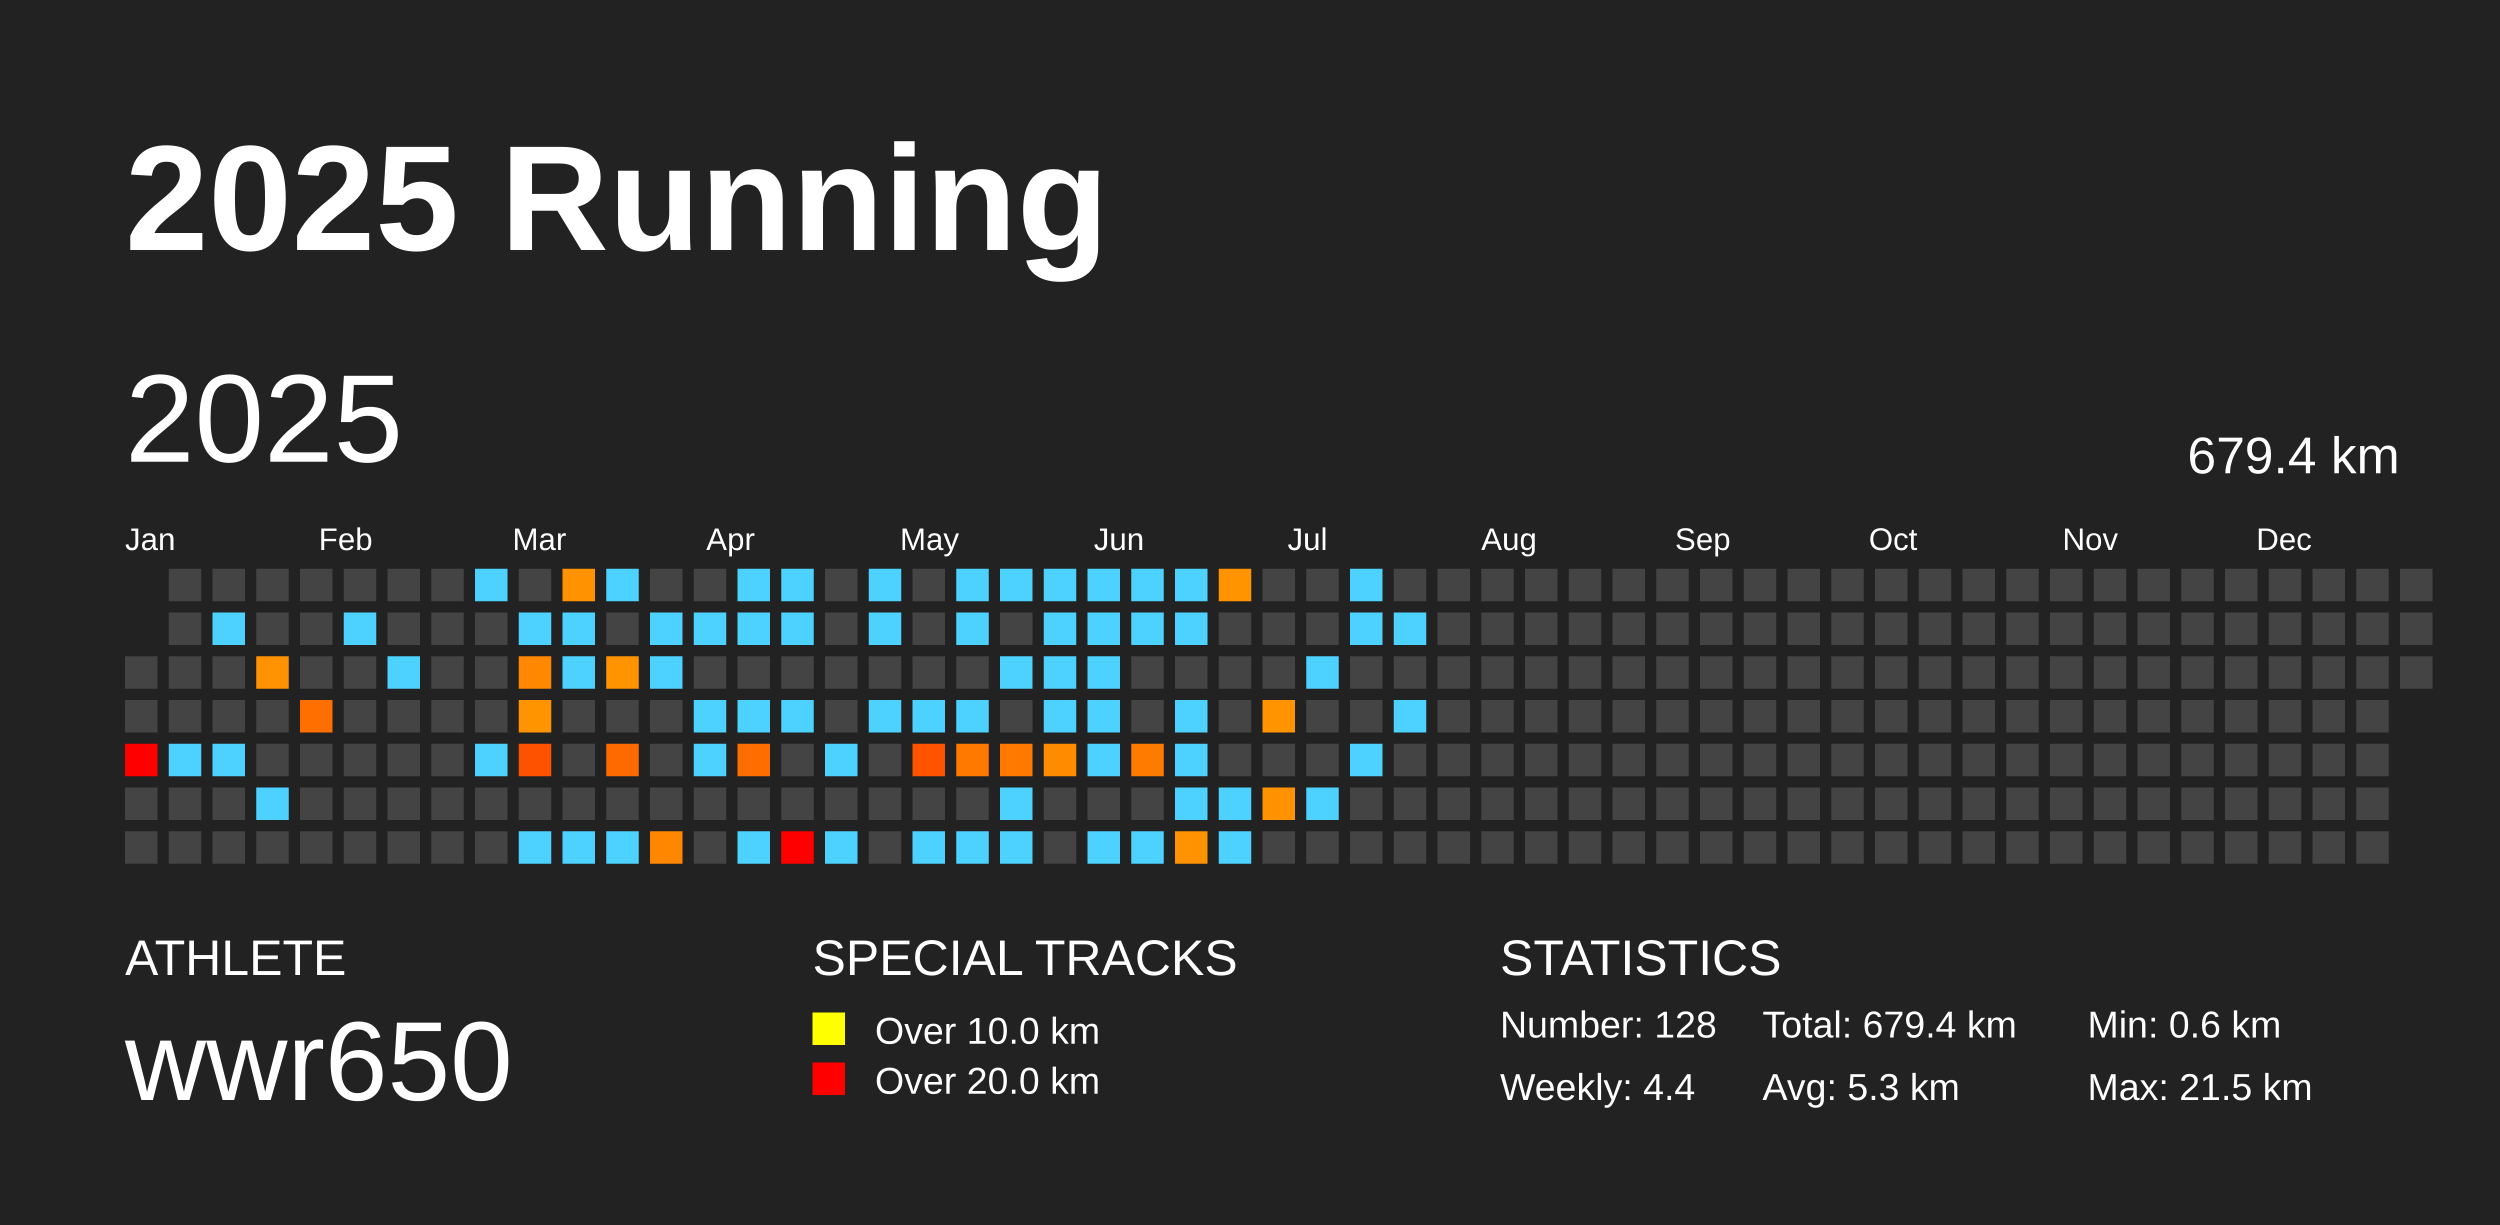
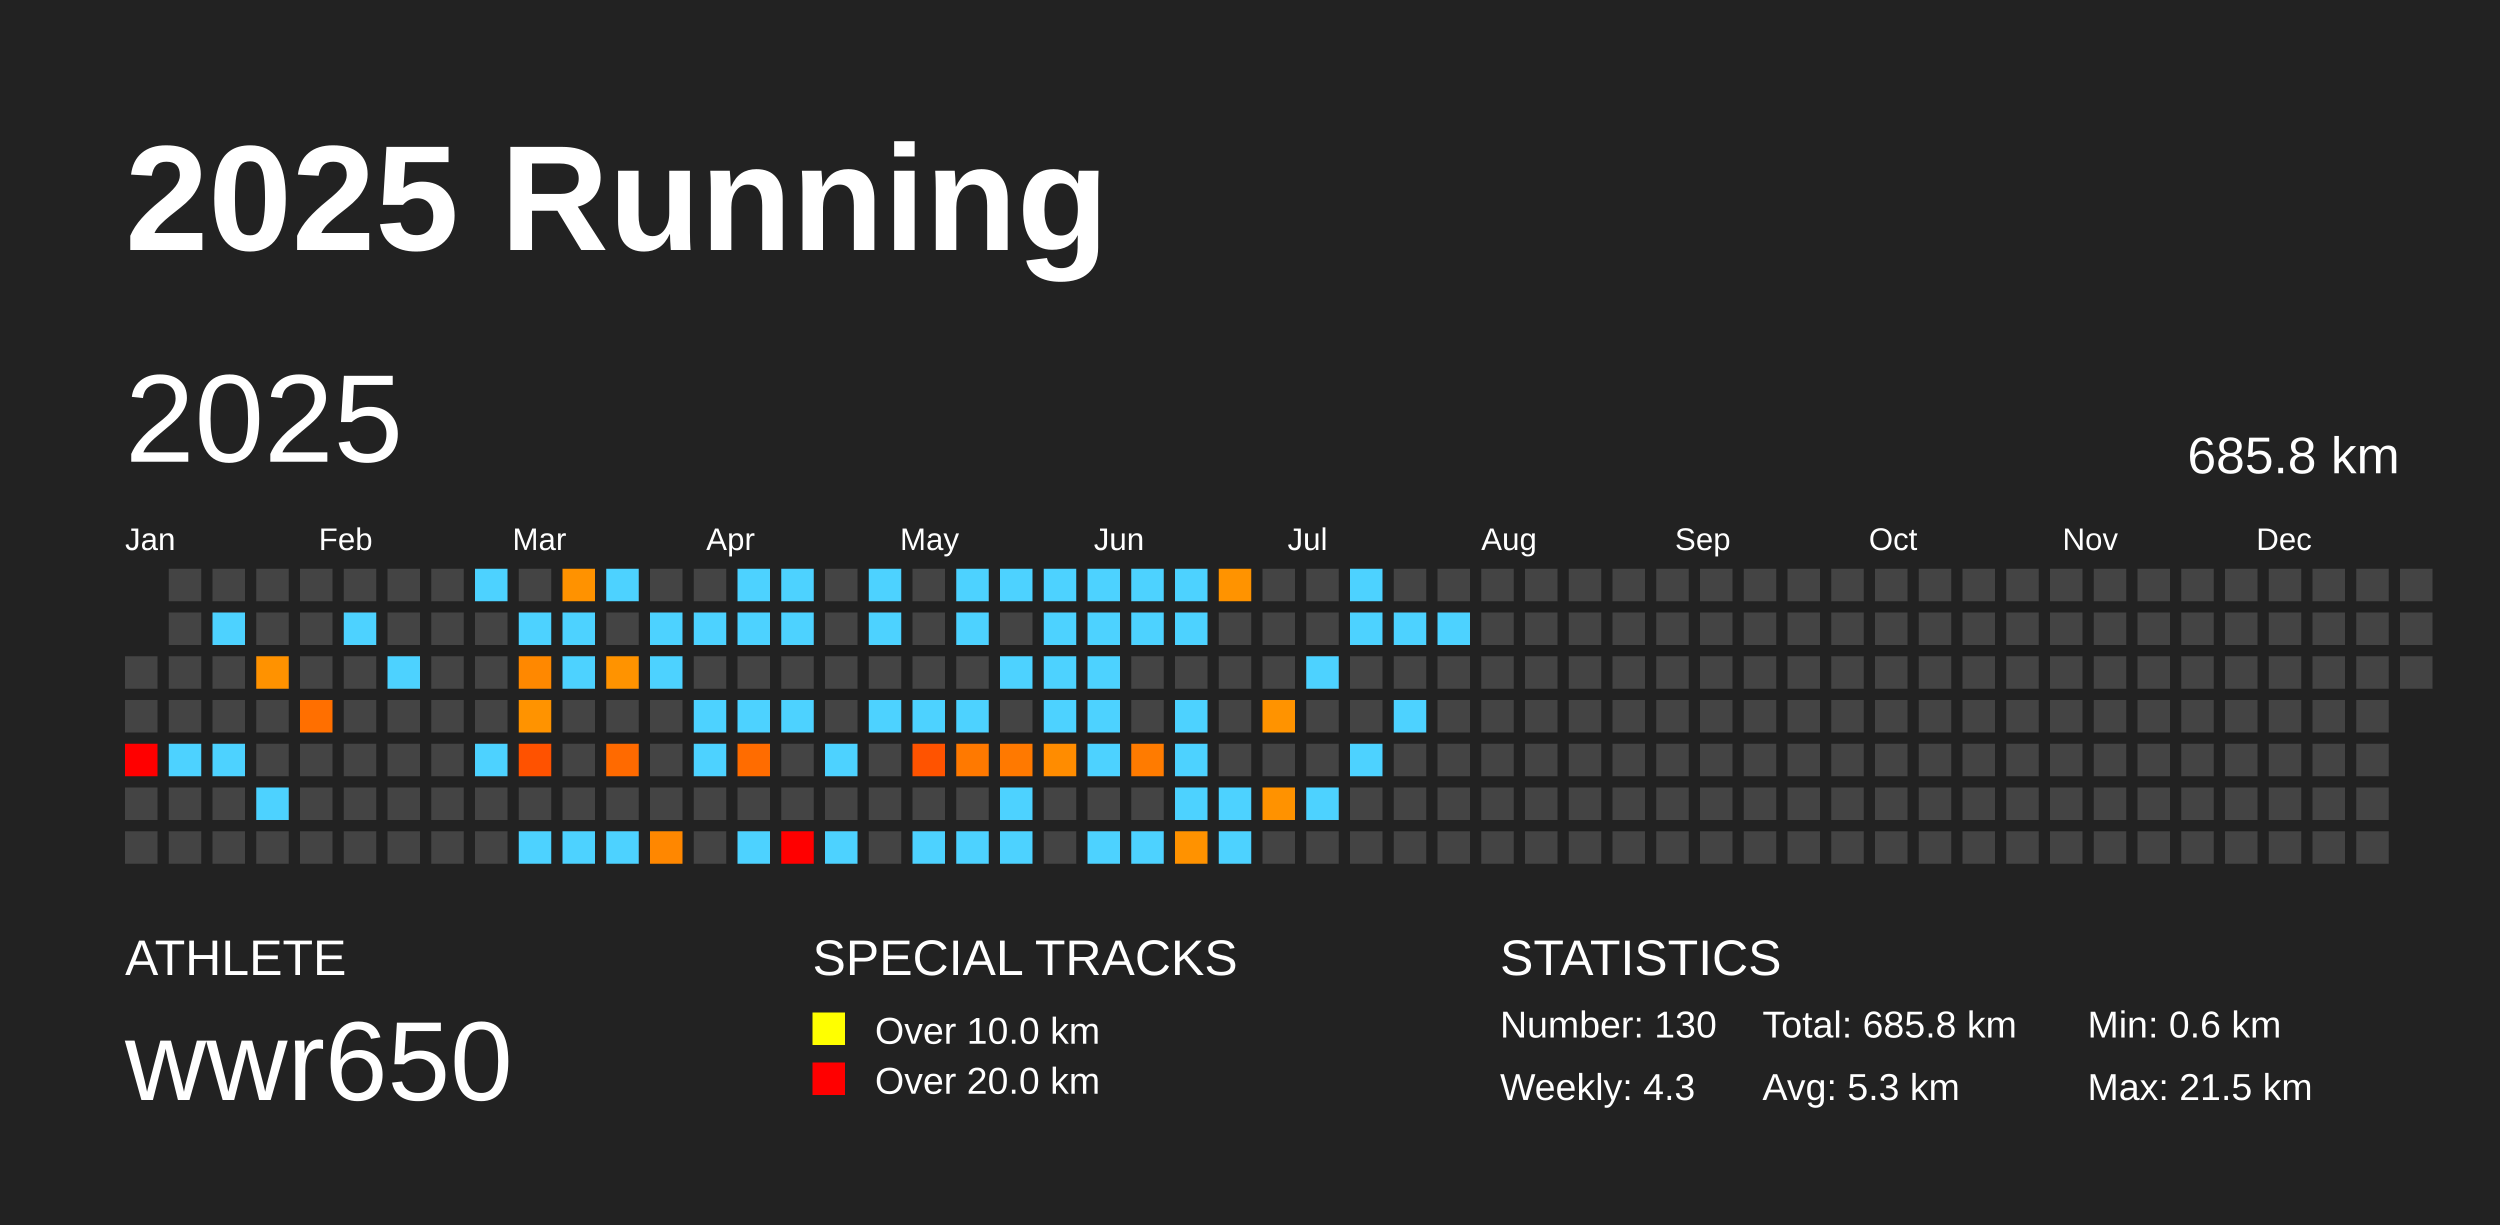
<svg xmlns="http://www.w3.org/2000/svg" baseProfile="full" height="98mm" version="1.1" viewBox="0,0,200,98" width="200mm">
  <defs />
  <rect fill="#222222" height="98" width="200" x="0" y="0" />
  <text fill="#FFFFFF" style="font-size:12px; font-family:Arial; font-weight:bold;" x="10" y="20">2025 Running</text>
  <text fill="#FFFFFF" style="font-size:4px; font-family:Arial" x="10" y="78">ATHLETE</text>
  <text fill="#FFFFFF" style="font-size:9px; font-family:Arial" x="10" y="88">wwr650</text>
  <text fill="#FFFFFF" style="font-size:4px; font-family:Arial" x="65" y="78">SPECIAL TRACKS</text>
  <rect fill="yellow" height="2.6" width="2.6" x="65" y="81" />
  <text fill="#FFFFFF" style="font-size:3px; font-family:Arial" x="70" y="83.5">Over 10.0 km</text>
  <rect fill="red" height="2.6" width="2.6" x="65" y="85" />
  <text fill="#FFFFFF" style="font-size:3px; font-family:Arial" x="70" y="87.5">Over 20.0 km</text>
  <text fill="#FFFFFF" style="font-size:4px; font-family:Arial" x="120" y="78">STATISTICS</text>
-   <text fill="#FFFFFF" style="font-size:3px; font-family:Arial" x="120" y="83">Number: 128</text>
-   <text fill="#FFFFFF" style="font-size:3px; font-family:Arial" x="120" y="88">Weekly: 4.4</text>
-   <text fill="#FFFFFF" style="font-size:3px; font-family:Arial" x="141" y="83">Total: 679.4 km</text>
+   <text fill="#FFFFFF" style="font-size:3px; font-family:Arial" x="120" y="83">Number: 130</text>
+   <text fill="#FFFFFF" style="font-size:3px; font-family:Arial" x="120" y="88">Weekly: 4.3</text>
+   <text fill="#FFFFFF" style="font-size:3px; font-family:Arial" x="141" y="83">Total: 685.8 km</text>
  <text fill="#FFFFFF" style="font-size:3px; font-family:Arial" x="141" y="88">Avg: 5.3 km</text>
  <text fill="#FFFFFF" style="font-size:3px; font-family:Arial" x="167" y="83">Min: 0.6 km</text>
  <text fill="#FFFFFF" style="font-size:3px; font-family:Arial" x="167" y="88">Max: 21.5 km</text>
  <text dominant-baseline="hanging" fill="#FFFFFF" style="font-size:10.0px; font-family:Arial;" x="10" y="30">2025</text>
-   <text dominant-baseline="hanging" fill="#FFFFFF" style="font-size:4.125px; font-family:Arial;" x="175" y="35">679.4 km</text>
+   <text dominant-baseline="hanging" fill="#FFFFFF" style="font-size:4.125px; font-family:Arial;" x="175" y="35">685.8 km</text>
  <text fill="#FFFFFF" style="font-size:2.5px; font-family:Arial" x="10.0" y="44">Jan</text>
  <text fill="#FFFFFF" style="font-size:2.5px; font-family:Arial" x="25.5" y="44">Feb</text>
  <text fill="#FFFFFF" style="font-size:2.5px; font-family:Arial" x="41.0" y="44">Mar</text>
  <text fill="#FFFFFF" style="font-size:2.5px; font-family:Arial" x="56.5" y="44">Apr</text>
  <text fill="#FFFFFF" style="font-size:2.5px; font-family:Arial" x="72.0" y="44">May</text>
  <text fill="#FFFFFF" style="font-size:2.5px; font-family:Arial" x="87.5" y="44">Jun</text>
  <text fill="#FFFFFF" style="font-size:2.5px; font-family:Arial" x="103.0" y="44">Jul</text>
  <text fill="#FFFFFF" style="font-size:2.5px; font-family:Arial" x="118.5" y="44">Aug</text>
  <text fill="#FFFFFF" style="font-size:2.5px; font-family:Arial" x="134.0" y="44">Sep</text>
  <text fill="#FFFFFF" style="font-size:2.5px; font-family:Arial" x="149.5" y="44">Oct</text>
  <text fill="#FFFFFF" style="font-size:2.5px; font-family:Arial" x="165.0" y="44">Nov</text>
  <text fill="#FFFFFF" style="font-size:2.5px; font-family:Arial" x="180.5" y="44">Dec</text>
  <rect fill="#444444" height="2.6" width="2.6" x="10.0" y="52.5" />
  <rect fill="#444444" height="2.6" width="2.6" x="10.0" y="56.0" />
  <rect fill="red" height="2.6" width="2.6" x="10.0" y="59.5" />
  <rect fill="#444444" height="2.6" width="2.6" x="10.0" y="63.0" />
  <rect fill="#444444" height="2.6" width="2.6" x="10.0" y="66.5" />
  <rect fill="#444444" height="2.6" width="2.6" x="13.5" y="45.5" />
  <rect fill="#444444" height="2.6" width="2.6" x="13.5" y="49.0" />
  <rect fill="#444444" height="2.6" width="2.6" x="13.5" y="52.5" />
  <rect fill="#444444" height="2.6" width="2.6" x="13.5" y="56.0" />
  <rect fill="#4dd2ff" height="2.6" width="2.6" x="13.5" y="59.5" />
  <rect fill="#444444" height="2.6" width="2.6" x="13.5" y="63.0" />
  <rect fill="#444444" height="2.6" width="2.6" x="13.5" y="66.5" />
  <rect fill="#444444" height="2.6" width="2.6" x="17.0" y="45.5" />
  <rect fill="#4dd2ff" height="2.6" width="2.6" x="17.0" y="49.0" />
  <rect fill="#444444" height="2.6" width="2.6" x="17.0" y="52.5" />
  <rect fill="#444444" height="2.6" width="2.6" x="17.0" y="56.0" />
  <rect fill="#4dd2ff" height="2.6" width="2.6" x="17.0" y="59.5" />
  <rect fill="#444444" height="2.6" width="2.6" x="17.0" y="63.0" />
  <rect fill="#444444" height="2.6" width="2.6" x="17.0" y="66.5" />
  <rect fill="#444444" height="2.6" width="2.6" x="20.5" y="45.5" />
  <rect fill="#444444" height="2.6" width="2.6" x="20.5" y="49.0" />
  <rect fill="#ff9200" height="2.6" width="2.6" x="20.5" y="52.5" />
  <rect fill="#444444" height="2.6" width="2.6" x="20.5" y="56.0" />
  <rect fill="#444444" height="2.6" width="2.6" x="20.5" y="59.5" />
  <rect fill="#4dd2ff" height="2.6" width="2.6" x="20.5" y="63.0" />
  <rect fill="#444444" height="2.6" width="2.6" x="20.5" y="66.5" />
  <rect fill="#444444" height="2.6" width="2.6" x="24.0" y="45.5" />
  <rect fill="#444444" height="2.6" width="2.6" x="24.0" y="49.0" />
  <rect fill="#444444" height="2.6" width="2.6" x="24.0" y="52.5" />
  <rect fill="#ff6f00" height="2.6" width="2.6" x="24.0" y="56.0" />
  <rect fill="#444444" height="2.6" width="2.6" x="24.0" y="59.5" />
  <rect fill="#444444" height="2.6" width="2.6" x="24.0" y="63.0" />
  <rect fill="#444444" height="2.6" width="2.6" x="24.0" y="66.5" />
  <rect fill="#444444" height="2.6" width="2.6" x="27.5" y="45.5" />
  <rect fill="#4dd2ff" height="2.6" width="2.6" x="27.5" y="49.0" />
  <rect fill="#444444" height="2.6" width="2.6" x="27.5" y="52.5" />
  <rect fill="#444444" height="2.6" width="2.6" x="27.5" y="56.0" />
  <rect fill="#444444" height="2.6" width="2.6" x="27.5" y="59.5" />
  <rect fill="#444444" height="2.6" width="2.6" x="27.5" y="63.0" />
  <rect fill="#444444" height="2.6" width="2.6" x="27.5" y="66.5" />
  <rect fill="#444444" height="2.6" width="2.6" x="31.0" y="45.5" />
  <rect fill="#444444" height="2.6" width="2.6" x="31.0" y="49.0" />
  <rect fill="#4dd2ff" height="2.6" width="2.6" x="31.0" y="52.5" />
  <rect fill="#444444" height="2.6" width="2.6" x="31.0" y="56.0" />
  <rect fill="#444444" height="2.6" width="2.6" x="31.0" y="59.5" />
  <rect fill="#444444" height="2.6" width="2.6" x="31.0" y="63.0" />
  <rect fill="#444444" height="2.6" width="2.6" x="31.0" y="66.5" />
  <rect fill="#444444" height="2.6" width="2.6" x="34.5" y="45.5" />
  <rect fill="#444444" height="2.6" width="2.6" x="34.5" y="49.0" />
  <rect fill="#444444" height="2.6" width="2.6" x="34.5" y="52.5" />
  <rect fill="#444444" height="2.6" width="2.6" x="34.5" y="56.0" />
  <rect fill="#444444" height="2.6" width="2.6" x="34.5" y="59.5" />
  <rect fill="#444444" height="2.6" width="2.6" x="34.5" y="63.0" />
  <rect fill="#444444" height="2.6" width="2.6" x="34.5" y="66.5" />
  <rect fill="#4dd2ff" height="2.6" width="2.6" x="38.0" y="45.5" />
  <rect fill="#444444" height="2.6" width="2.6" x="38.0" y="49.0" />
  <rect fill="#444444" height="2.6" width="2.6" x="38.0" y="52.5" />
  <rect fill="#444444" height="2.6" width="2.6" x="38.0" y="56.0" />
  <rect fill="#4dd2ff" height="2.6" width="2.6" x="38.0" y="59.5" />
  <rect fill="#444444" height="2.6" width="2.6" x="38.0" y="63.0" />
  <rect fill="#444444" height="2.6" width="2.6" x="38.0" y="66.5" />
  <rect fill="#444444" height="2.6" width="2.6" x="41.5" y="45.5" />
  <rect fill="#4dd2ff" height="2.6" width="2.6" x="41.5" y="49.0" />
  <rect fill="#ff8800" height="2.6" width="2.6" x="41.5" y="52.5" />
  <rect fill="#ff9300" height="2.6" width="2.6" x="41.5" y="56.0" />
  <rect fill="#ff5200" height="2.6" width="2.6" x="41.5" y="59.5" />
  <rect fill="#444444" height="2.6" width="2.6" x="41.5" y="63.0" />
  <rect fill="#4dd2ff" height="2.6" width="2.6" x="41.5" y="66.5" />
  <rect fill="#ff9200" height="2.6" width="2.6" x="45.0" y="45.5" />
  <rect fill="#4dd2ff" height="2.6" width="2.6" x="45.0" y="49.0" />
  <rect fill="#4dd2ff" height="2.6" width="2.6" x="45.0" y="52.5" />
  <rect fill="#444444" height="2.6" width="2.6" x="45.0" y="56.0" />
  <rect fill="#444444" height="2.6" width="2.6" x="45.0" y="59.5" />
  <rect fill="#444444" height="2.6" width="2.6" x="45.0" y="63.0" />
  <rect fill="#4dd2ff" height="2.6" width="2.6" x="45.0" y="66.5" />
  <rect fill="#4dd2ff" height="2.6" width="2.6" x="48.5" y="45.5" />
  <rect fill="#444444" height="2.6" width="2.6" x="48.5" y="49.0" />
  <rect fill="#ff9300" height="2.6" width="2.6" x="48.5" y="52.5" />
  <rect fill="#444444" height="2.6" width="2.6" x="48.5" y="56.0" />
  <rect fill="#ff6a00" height="2.6" width="2.6" x="48.5" y="59.5" />
  <rect fill="#444444" height="2.6" width="2.6" x="48.5" y="63.0" />
  <rect fill="#4dd2ff" height="2.6" width="2.6" x="48.5" y="66.5" />
  <rect fill="#444444" height="2.6" width="2.6" x="52.0" y="45.5" />
  <rect fill="#4dd2ff" height="2.6" width="2.6" x="52.0" y="49.0" />
  <rect fill="#4dd2ff" height="2.6" width="2.6" x="52.0" y="52.5" />
  <rect fill="#444444" height="2.6" width="2.6" x="52.0" y="56.0" />
  <rect fill="#444444" height="2.6" width="2.6" x="52.0" y="59.5" />
  <rect fill="#444444" height="2.6" width="2.6" x="52.0" y="63.0" />
  <rect fill="#ff8700" height="2.6" width="2.6" x="52.0" y="66.5" />
  <rect fill="#444444" height="2.6" width="2.6" x="55.5" y="45.5" />
  <rect fill="#4dd2ff" height="2.6" width="2.6" x="55.5" y="49.0" />
  <rect fill="#444444" height="2.6" width="2.6" x="55.5" y="52.5" />
  <rect fill="#4dd2ff" height="2.6" width="2.6" x="55.5" y="56.0" />
  <rect fill="#4dd2ff" height="2.6" width="2.6" x="55.5" y="59.5" />
  <rect fill="#444444" height="2.6" width="2.6" x="55.5" y="63.0" />
  <rect fill="#444444" height="2.6" width="2.6" x="55.5" y="66.5" />
  <rect fill="#4dd2ff" height="2.6" width="2.6" x="59.0" y="45.5" />
  <rect fill="#4dd2ff" height="2.6" width="2.6" x="59.0" y="49.0" />
  <rect fill="#444444" height="2.6" width="2.6" x="59.0" y="52.5" />
  <rect fill="#4dd2ff" height="2.6" width="2.6" x="59.0" y="56.0" />
  <rect fill="#ff6c00" height="2.6" width="2.6" x="59.0" y="59.5" />
  <rect fill="#444444" height="2.6" width="2.6" x="59.0" y="63.0" />
  <rect fill="#4dd2ff" height="2.6" width="2.6" x="59.0" y="66.5" />
  <rect fill="#4dd2ff" height="2.6" width="2.6" x="62.5" y="45.5" />
  <rect fill="#4dd2ff" height="2.6" width="2.6" x="62.5" y="49.0" />
  <rect fill="#444444" height="2.6" width="2.6" x="62.5" y="52.5" />
  <rect fill="#4dd2ff" height="2.6" width="2.6" x="62.5" y="56.0" />
  <rect fill="#444444" height="2.6" width="2.6" x="62.5" y="59.5" />
  <rect fill="#444444" height="2.6" width="2.6" x="62.5" y="63.0" />
  <rect fill="red" height="2.6" width="2.6" x="62.5" y="66.5" />
  <rect fill="#444444" height="2.6" width="2.6" x="66.0" y="45.5" />
  <rect fill="#444444" height="2.6" width="2.6" x="66.0" y="49.0" />
  <rect fill="#444444" height="2.6" width="2.6" x="66.0" y="52.5" />
  <rect fill="#444444" height="2.6" width="2.6" x="66.0" y="56.0" />
  <rect fill="#4dd2ff" height="2.6" width="2.6" x="66.0" y="59.5" />
  <rect fill="#444444" height="2.6" width="2.6" x="66.0" y="63.0" />
  <rect fill="#4dd2ff" height="2.6" width="2.6" x="66.0" y="66.5" />
  <rect fill="#4dd2ff" height="2.6" width="2.6" x="69.5" y="45.5" />
  <rect fill="#4dd2ff" height="2.6" width="2.6" x="69.5" y="49.0" />
  <rect fill="#444444" height="2.6" width="2.6" x="69.5" y="52.5" />
  <rect fill="#4dd2ff" height="2.6" width="2.6" x="69.5" y="56.0" />
  <rect fill="#444444" height="2.6" width="2.6" x="69.5" y="59.5" />
  <rect fill="#444444" height="2.6" width="2.6" x="69.5" y="63.0" />
  <rect fill="#444444" height="2.6" width="2.6" x="69.5" y="66.5" />
  <rect fill="#444444" height="2.6" width="2.6" x="73.0" y="45.5" />
  <rect fill="#444444" height="2.6" width="2.6" x="73.0" y="49.0" />
  <rect fill="#444444" height="2.6" width="2.6" x="73.0" y="52.5" />
  <rect fill="#4dd2ff" height="2.6" width="2.6" x="73.0" y="56.0" />
  <rect fill="#ff5300" height="2.6" width="2.6" x="73.0" y="59.5" />
  <rect fill="#444444" height="2.6" width="2.6" x="73.0" y="63.0" />
  <rect fill="#4dd2ff" height="2.6" width="2.6" x="73.0" y="66.5" />
  <rect fill="#4dd2ff" height="2.6" width="2.6" x="76.5" y="45.5" />
  <rect fill="#4dd2ff" height="2.6" width="2.6" x="76.5" y="49.0" />
  <rect fill="#444444" height="2.6" width="2.6" x="76.5" y="52.5" />
  <rect fill="#4dd2ff" height="2.6" width="2.6" x="76.5" y="56.0" />
  <rect fill="#ff7900" height="2.6" width="2.6" x="76.5" y="59.5" />
  <rect fill="#444444" height="2.6" width="2.6" x="76.5" y="63.0" />
  <rect fill="#4dd2ff" height="2.6" width="2.6" x="76.5" y="66.5" />
  <rect fill="#4dd2ff" height="2.6" width="2.6" x="80.0" y="45.5" />
  <rect fill="#444444" height="2.6" width="2.6" x="80.0" y="49.0" />
  <rect fill="#4dd2ff" height="2.6" width="2.6" x="80.0" y="52.5" />
  <rect fill="#444444" height="2.6" width="2.6" x="80.0" y="56.0" />
  <rect fill="#ff7900" height="2.6" width="2.6" x="80.0" y="59.5" />
  <rect fill="#4dd2ff" height="2.6" width="2.6" x="80.0" y="63.0" />
  <rect fill="#4dd2ff" height="2.6" width="2.6" x="80.0" y="66.5" />
  <rect fill="#4dd2ff" height="2.6" width="2.6" x="83.5" y="45.5" />
  <rect fill="#4dd2ff" height="2.6" width="2.6" x="83.5" y="49.0" />
  <rect fill="#4dd2ff" height="2.6" width="2.6" x="83.5" y="52.5" />
  <rect fill="#4dd2ff" height="2.6" width="2.6" x="83.5" y="56.0" />
  <rect fill="#ff8c00" height="2.6" width="2.6" x="83.5" y="59.5" />
  <rect fill="#444444" height="2.6" width="2.6" x="83.5" y="63.0" />
  <rect fill="#444444" height="2.6" width="2.6" x="83.5" y="66.5" />
  <rect fill="#4dd2ff" height="2.6" width="2.6" x="87.0" y="45.5" />
  <rect fill="#4dd2ff" height="2.6" width="2.6" x="87.0" y="49.0" />
  <rect fill="#4dd2ff" height="2.6" width="2.6" x="87.0" y="52.5" />
  <rect fill="#4dd2ff" height="2.6" width="2.6" x="87.0" y="56.0" />
  <rect fill="#4dd2ff" height="2.6" width="2.6" x="87.0" y="59.5" />
  <rect fill="#444444" height="2.6" width="2.6" x="87.0" y="63.0" />
  <rect fill="#4dd2ff" height="2.6" width="2.6" x="87.0" y="66.5" />
  <rect fill="#4dd2ff" height="2.6" width="2.6" x="90.5" y="45.5" />
  <rect fill="#4dd2ff" height="2.6" width="2.6" x="90.5" y="49.0" />
  <rect fill="#444444" height="2.6" width="2.6" x="90.5" y="52.5" />
  <rect fill="#444444" height="2.6" width="2.6" x="90.5" y="56.0" />
  <rect fill="#ff7b00" height="2.6" width="2.6" x="90.5" y="59.5" />
  <rect fill="#444444" height="2.6" width="2.6" x="90.5" y="63.0" />
  <rect fill="#4dd2ff" height="2.6" width="2.6" x="90.5" y="66.5" />
  <rect fill="#4dd2ff" height="2.6" width="2.6" x="94.0" y="45.5" />
  <rect fill="#4dd2ff" height="2.6" width="2.6" x="94.0" y="49.0" />
  <rect fill="#444444" height="2.6" width="2.6" x="94.0" y="52.5" />
  <rect fill="#4dd2ff" height="2.6" width="2.6" x="94.0" y="56.0" />
  <rect fill="#4dd2ff" height="2.6" width="2.6" x="94.0" y="59.5" />
  <rect fill="#4dd2ff" height="2.6" width="2.6" x="94.0" y="63.0" />
  <rect fill="#ff9200" height="2.6" width="2.6" x="94.0" y="66.5" />
  <rect fill="#ff9300" height="2.6" width="2.6" x="97.5" y="45.5" />
  <rect fill="#444444" height="2.6" width="2.6" x="97.5" y="49.0" />
  <rect fill="#444444" height="2.6" width="2.6" x="97.5" y="52.5" />
  <rect fill="#444444" height="2.6" width="2.6" x="97.5" y="56.0" />
  <rect fill="#444444" height="2.6" width="2.6" x="97.5" y="59.5" />
  <rect fill="#4dd2ff" height="2.6" width="2.6" x="97.5" y="63.0" />
  <rect fill="#4dd2ff" height="2.6" width="2.6" x="97.5" y="66.5" />
  <rect fill="#444444" height="2.6" width="2.6" x="101.0" y="45.5" />
  <rect fill="#444444" height="2.6" width="2.6" x="101.0" y="49.0" />
  <rect fill="#444444" height="2.6" width="2.6" x="101.0" y="52.5" />
  <rect fill="#ff9300" height="2.6" width="2.6" x="101.0" y="56.0" />
  <rect fill="#444444" height="2.6" width="2.6" x="101.0" y="59.5" />
  <rect fill="#ff9200" height="2.6" width="2.6" x="101.0" y="63.0" />
  <rect fill="#444444" height="2.6" width="2.6" x="101.0" y="66.5" />
  <rect fill="#444444" height="2.6" width="2.6" x="104.5" y="45.5" />
  <rect fill="#444444" height="2.6" width="2.6" x="104.5" y="49.0" />
  <rect fill="#4dd2ff" height="2.6" width="2.6" x="104.5" y="52.5" />
  <rect fill="#444444" height="2.6" width="2.6" x="104.5" y="56.0" />
  <rect fill="#444444" height="2.6" width="2.6" x="104.5" y="59.5" />
  <rect fill="#4dd2ff" height="2.6" width="2.6" x="104.5" y="63.0" />
  <rect fill="#444444" height="2.6" width="2.6" x="104.5" y="66.5" />
  <rect fill="#4dd2ff" height="2.6" width="2.6" x="108.0" y="45.5" />
  <rect fill="#4dd2ff" height="2.6" width="2.6" x="108.0" y="49.0" />
  <rect fill="#444444" height="2.6" width="2.6" x="108.0" y="52.5" />
  <rect fill="#444444" height="2.6" width="2.6" x="108.0" y="56.0" />
  <rect fill="#4dd2ff" height="2.6" width="2.6" x="108.0" y="59.5" />
  <rect fill="#444444" height="2.6" width="2.6" x="108.0" y="63.0" />
  <rect fill="#444444" height="2.6" width="2.6" x="108.0" y="66.5" />
  <rect fill="#444444" height="2.6" width="2.6" x="111.5" y="45.5" />
  <rect fill="#4dd2ff" height="2.6" width="2.6" x="111.5" y="49.0" />
  <rect fill="#444444" height="2.6" width="2.6" x="111.5" y="52.5" />
  <rect fill="#4dd2ff" height="2.6" width="2.6" x="111.5" y="56.0" />
  <rect fill="#444444" height="2.6" width="2.6" x="111.5" y="59.5" />
  <rect fill="#444444" height="2.6" width="2.6" x="111.5" y="63.0" />
  <rect fill="#444444" height="2.6" width="2.6" x="111.5" y="66.5" />
  <rect fill="#444444" height="2.6" width="2.6" x="115.0" y="45.5" />
-   <rect fill="#444444" height="2.6" width="2.6" x="115.0" y="49.0" />
+   <rect fill="#4dd2ff" height="2.6" width="2.6" x="115.0" y="49.0" />
  <rect fill="#444444" height="2.6" width="2.6" x="115.0" y="52.5" />
  <rect fill="#444444" height="2.6" width="2.6" x="115.0" y="56.0" />
  <rect fill="#444444" height="2.6" width="2.6" x="115.0" y="59.5" />
  <rect fill="#444444" height="2.6" width="2.6" x="115.0" y="63.0" />
  <rect fill="#444444" height="2.6" width="2.6" x="115.0" y="66.5" />
  <rect fill="#444444" height="2.6" width="2.6" x="118.5" y="45.5" />
  <rect fill="#444444" height="2.6" width="2.6" x="118.5" y="49.0" />
  <rect fill="#444444" height="2.6" width="2.6" x="118.5" y="52.5" />
  <rect fill="#444444" height="2.6" width="2.6" x="118.5" y="56.0" />
  <rect fill="#444444" height="2.6" width="2.6" x="118.5" y="59.5" />
  <rect fill="#444444" height="2.6" width="2.6" x="118.5" y="63.0" />
  <rect fill="#444444" height="2.6" width="2.6" x="118.5" y="66.5" />
  <rect fill="#444444" height="2.6" width="2.6" x="122.0" y="45.5" />
  <rect fill="#444444" height="2.6" width="2.6" x="122.0" y="49.0" />
  <rect fill="#444444" height="2.6" width="2.6" x="122.0" y="52.5" />
  <rect fill="#444444" height="2.6" width="2.6" x="122.0" y="56.0" />
  <rect fill="#444444" height="2.6" width="2.6" x="122.0" y="59.5" />
  <rect fill="#444444" height="2.6" width="2.6" x="122.0" y="63.0" />
  <rect fill="#444444" height="2.6" width="2.6" x="122.0" y="66.5" />
  <rect fill="#444444" height="2.6" width="2.6" x="125.5" y="45.5" />
  <rect fill="#444444" height="2.6" width="2.6" x="125.5" y="49.0" />
  <rect fill="#444444" height="2.6" width="2.6" x="125.5" y="52.5" />
  <rect fill="#444444" height="2.6" width="2.6" x="125.5" y="56.0" />
  <rect fill="#444444" height="2.6" width="2.6" x="125.5" y="59.5" />
  <rect fill="#444444" height="2.6" width="2.6" x="125.5" y="63.0" />
  <rect fill="#444444" height="2.6" width="2.6" x="125.5" y="66.5" />
  <rect fill="#444444" height="2.6" width="2.6" x="129.0" y="45.5" />
  <rect fill="#444444" height="2.6" width="2.6" x="129.0" y="49.0" />
  <rect fill="#444444" height="2.6" width="2.6" x="129.0" y="52.5" />
  <rect fill="#444444" height="2.6" width="2.6" x="129.0" y="56.0" />
  <rect fill="#444444" height="2.6" width="2.6" x="129.0" y="59.5" />
  <rect fill="#444444" height="2.6" width="2.6" x="129.0" y="63.0" />
  <rect fill="#444444" height="2.6" width="2.6" x="129.0" y="66.5" />
  <rect fill="#444444" height="2.6" width="2.6" x="132.5" y="45.5" />
  <rect fill="#444444" height="2.6" width="2.6" x="132.5" y="49.0" />
  <rect fill="#444444" height="2.6" width="2.6" x="132.5" y="52.5" />
  <rect fill="#444444" height="2.6" width="2.6" x="132.5" y="56.0" />
  <rect fill="#444444" height="2.6" width="2.6" x="132.5" y="59.5" />
  <rect fill="#444444" height="2.6" width="2.6" x="132.5" y="63.0" />
  <rect fill="#444444" height="2.6" width="2.6" x="132.5" y="66.5" />
  <rect fill="#444444" height="2.6" width="2.6" x="136.0" y="45.5" />
  <rect fill="#444444" height="2.6" width="2.6" x="136.0" y="49.0" />
  <rect fill="#444444" height="2.6" width="2.6" x="136.0" y="52.5" />
  <rect fill="#444444" height="2.6" width="2.6" x="136.0" y="56.0" />
  <rect fill="#444444" height="2.6" width="2.6" x="136.0" y="59.5" />
  <rect fill="#444444" height="2.6" width="2.6" x="136.0" y="63.0" />
  <rect fill="#444444" height="2.6" width="2.6" x="136.0" y="66.5" />
  <rect fill="#444444" height="2.6" width="2.6" x="139.5" y="45.5" />
  <rect fill="#444444" height="2.6" width="2.6" x="139.5" y="49.0" />
  <rect fill="#444444" height="2.6" width="2.6" x="139.5" y="52.5" />
  <rect fill="#444444" height="2.6" width="2.6" x="139.5" y="56.0" />
  <rect fill="#444444" height="2.6" width="2.6" x="139.5" y="59.5" />
  <rect fill="#444444" height="2.6" width="2.6" x="139.5" y="63.0" />
  <rect fill="#444444" height="2.6" width="2.6" x="139.5" y="66.5" />
  <rect fill="#444444" height="2.6" width="2.6" x="143.0" y="45.5" />
  <rect fill="#444444" height="2.6" width="2.6" x="143.0" y="49.0" />
  <rect fill="#444444" height="2.6" width="2.6" x="143.0" y="52.5" />
  <rect fill="#444444" height="2.6" width="2.6" x="143.0" y="56.0" />
  <rect fill="#444444" height="2.6" width="2.6" x="143.0" y="59.5" />
  <rect fill="#444444" height="2.6" width="2.6" x="143.0" y="63.0" />
  <rect fill="#444444" height="2.6" width="2.6" x="143.0" y="66.5" />
  <rect fill="#444444" height="2.6" width="2.6" x="146.5" y="45.5" />
  <rect fill="#444444" height="2.6" width="2.6" x="146.5" y="49.0" />
  <rect fill="#444444" height="2.6" width="2.6" x="146.5" y="52.5" />
  <rect fill="#444444" height="2.6" width="2.6" x="146.5" y="56.0" />
  <rect fill="#444444" height="2.6" width="2.6" x="146.5" y="59.5" />
  <rect fill="#444444" height="2.6" width="2.6" x="146.5" y="63.0" />
  <rect fill="#444444" height="2.6" width="2.6" x="146.5" y="66.5" />
  <rect fill="#444444" height="2.6" width="2.6" x="150.0" y="45.5" />
  <rect fill="#444444" height="2.6" width="2.6" x="150.0" y="49.0" />
  <rect fill="#444444" height="2.6" width="2.6" x="150.0" y="52.5" />
  <rect fill="#444444" height="2.6" width="2.6" x="150.0" y="56.0" />
  <rect fill="#444444" height="2.6" width="2.6" x="150.0" y="59.5" />
  <rect fill="#444444" height="2.6" width="2.6" x="150.0" y="63.0" />
  <rect fill="#444444" height="2.6" width="2.6" x="150.0" y="66.5" />
  <rect fill="#444444" height="2.6" width="2.6" x="153.5" y="45.5" />
  <rect fill="#444444" height="2.6" width="2.6" x="153.5" y="49.0" />
  <rect fill="#444444" height="2.6" width="2.6" x="153.5" y="52.5" />
  <rect fill="#444444" height="2.6" width="2.6" x="153.5" y="56.0" />
  <rect fill="#444444" height="2.6" width="2.6" x="153.5" y="59.5" />
  <rect fill="#444444" height="2.6" width="2.6" x="153.5" y="63.0" />
  <rect fill="#444444" height="2.6" width="2.6" x="153.5" y="66.5" />
  <rect fill="#444444" height="2.6" width="2.6" x="157.0" y="45.5" />
  <rect fill="#444444" height="2.6" width="2.6" x="157.0" y="49.0" />
  <rect fill="#444444" height="2.6" width="2.6" x="157.0" y="52.5" />
  <rect fill="#444444" height="2.6" width="2.6" x="157.0" y="56.0" />
  <rect fill="#444444" height="2.6" width="2.6" x="157.0" y="59.5" />
  <rect fill="#444444" height="2.6" width="2.6" x="157.0" y="63.0" />
  <rect fill="#444444" height="2.6" width="2.6" x="157.0" y="66.5" />
  <rect fill="#444444" height="2.6" width="2.6" x="160.5" y="45.5" />
  <rect fill="#444444" height="2.6" width="2.6" x="160.5" y="49.0" />
  <rect fill="#444444" height="2.6" width="2.6" x="160.5" y="52.5" />
  <rect fill="#444444" height="2.6" width="2.6" x="160.5" y="56.0" />
  <rect fill="#444444" height="2.6" width="2.6" x="160.5" y="59.5" />
  <rect fill="#444444" height="2.6" width="2.6" x="160.5" y="63.0" />
  <rect fill="#444444" height="2.6" width="2.6" x="160.5" y="66.5" />
  <rect fill="#444444" height="2.6" width="2.6" x="164.0" y="45.5" />
  <rect fill="#444444" height="2.6" width="2.6" x="164.0" y="49.0" />
  <rect fill="#444444" height="2.6" width="2.6" x="164.0" y="52.5" />
  <rect fill="#444444" height="2.6" width="2.6" x="164.0" y="56.0" />
  <rect fill="#444444" height="2.6" width="2.6" x="164.0" y="59.5" />
  <rect fill="#444444" height="2.6" width="2.6" x="164.0" y="63.0" />
  <rect fill="#444444" height="2.6" width="2.6" x="164.0" y="66.5" />
  <rect fill="#444444" height="2.6" width="2.6" x="167.5" y="45.5" />
  <rect fill="#444444" height="2.6" width="2.6" x="167.5" y="49.0" />
  <rect fill="#444444" height="2.6" width="2.6" x="167.5" y="52.5" />
  <rect fill="#444444" height="2.6" width="2.6" x="167.5" y="56.0" />
  <rect fill="#444444" height="2.6" width="2.6" x="167.5" y="59.5" />
  <rect fill="#444444" height="2.6" width="2.6" x="167.5" y="63.0" />
  <rect fill="#444444" height="2.6" width="2.6" x="167.5" y="66.5" />
  <rect fill="#444444" height="2.6" width="2.6" x="171.0" y="45.5" />
  <rect fill="#444444" height="2.6" width="2.6" x="171.0" y="49.0" />
  <rect fill="#444444" height="2.6" width="2.6" x="171.0" y="52.5" />
  <rect fill="#444444" height="2.6" width="2.6" x="171.0" y="56.0" />
  <rect fill="#444444" height="2.6" width="2.6" x="171.0" y="59.5" />
  <rect fill="#444444" height="2.6" width="2.6" x="171.0" y="63.0" />
  <rect fill="#444444" height="2.6" width="2.6" x="171.0" y="66.5" />
  <rect fill="#444444" height="2.6" width="2.6" x="174.5" y="45.5" />
  <rect fill="#444444" height="2.6" width="2.6" x="174.5" y="49.0" />
  <rect fill="#444444" height="2.6" width="2.6" x="174.5" y="52.5" />
  <rect fill="#444444" height="2.6" width="2.6" x="174.5" y="56.0" />
  <rect fill="#444444" height="2.6" width="2.6" x="174.5" y="59.5" />
  <rect fill="#444444" height="2.6" width="2.6" x="174.5" y="63.0" />
  <rect fill="#444444" height="2.6" width="2.6" x="174.5" y="66.5" />
  <rect fill="#444444" height="2.6" width="2.6" x="178.0" y="45.5" />
  <rect fill="#444444" height="2.6" width="2.6" x="178.0" y="49.0" />
  <rect fill="#444444" height="2.6" width="2.6" x="178.0" y="52.5" />
  <rect fill="#444444" height="2.6" width="2.6" x="178.0" y="56.0" />
  <rect fill="#444444" height="2.6" width="2.6" x="178.0" y="59.5" />
  <rect fill="#444444" height="2.6" width="2.6" x="178.0" y="63.0" />
  <rect fill="#444444" height="2.6" width="2.6" x="178.0" y="66.5" />
  <rect fill="#444444" height="2.6" width="2.6" x="181.5" y="45.5" />
  <rect fill="#444444" height="2.6" width="2.6" x="181.5" y="49.0" />
  <rect fill="#444444" height="2.6" width="2.6" x="181.5" y="52.5" />
  <rect fill="#444444" height="2.6" width="2.6" x="181.5" y="56.0" />
  <rect fill="#444444" height="2.6" width="2.6" x="181.5" y="59.5" />
  <rect fill="#444444" height="2.6" width="2.6" x="181.5" y="63.0" />
  <rect fill="#444444" height="2.6" width="2.6" x="181.5" y="66.5" />
  <rect fill="#444444" height="2.6" width="2.6" x="185.0" y="45.5" />
  <rect fill="#444444" height="2.6" width="2.6" x="185.0" y="49.0" />
  <rect fill="#444444" height="2.6" width="2.6" x="185.0" y="52.5" />
  <rect fill="#444444" height="2.6" width="2.6" x="185.0" y="56.0" />
  <rect fill="#444444" height="2.6" width="2.6" x="185.0" y="59.5" />
  <rect fill="#444444" height="2.6" width="2.6" x="185.0" y="63.0" />
  <rect fill="#444444" height="2.6" width="2.6" x="185.0" y="66.5" />
  <rect fill="#444444" height="2.6" width="2.6" x="188.5" y="45.5" />
  <rect fill="#444444" height="2.6" width="2.6" x="188.5" y="49.0" />
  <rect fill="#444444" height="2.6" width="2.6" x="188.5" y="52.5" />
  <rect fill="#444444" height="2.6" width="2.6" x="188.5" y="56.0" />
  <rect fill="#444444" height="2.6" width="2.6" x="188.5" y="59.5" />
  <rect fill="#444444" height="2.6" width="2.6" x="188.5" y="63.0" />
  <rect fill="#444444" height="2.6" width="2.6" x="188.5" y="66.5" />
  <rect fill="#444444" height="2.6" width="2.6" x="192.0" y="45.5" />
  <rect fill="#444444" height="2.6" width="2.6" x="192.0" y="49.0" />
  <rect fill="#444444" height="2.6" width="2.6" x="192.0" y="52.5" />
</svg>
